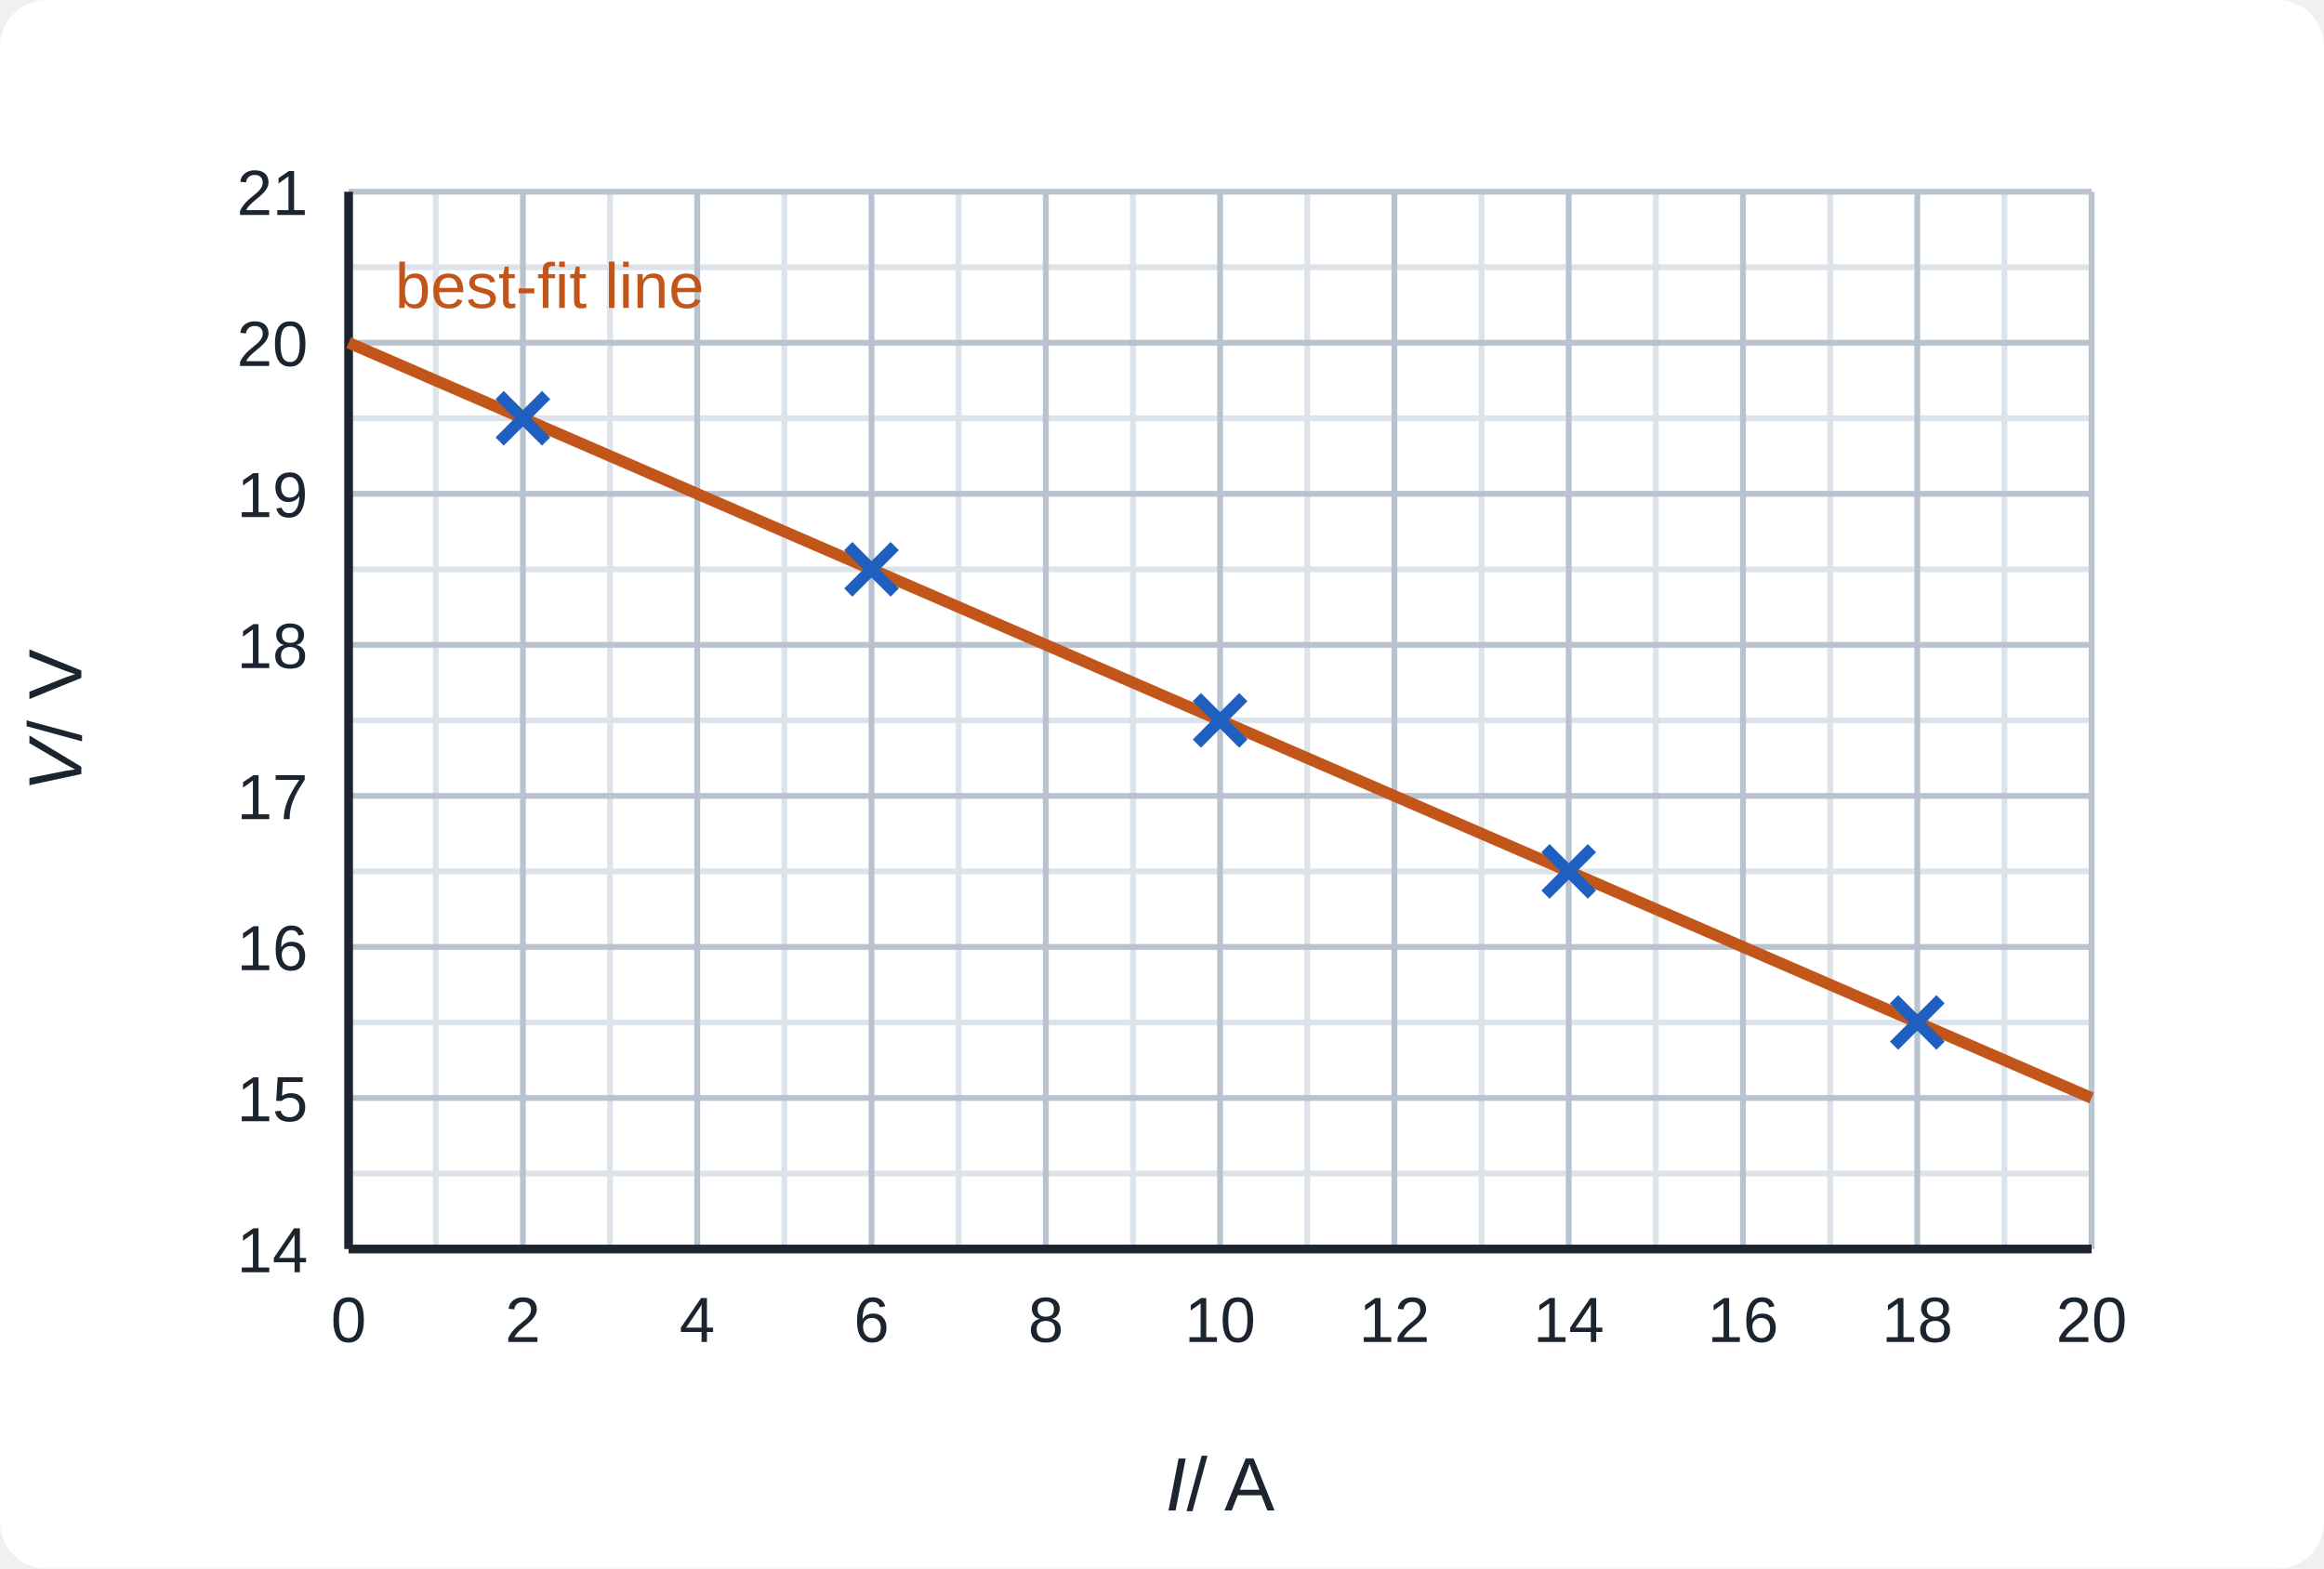
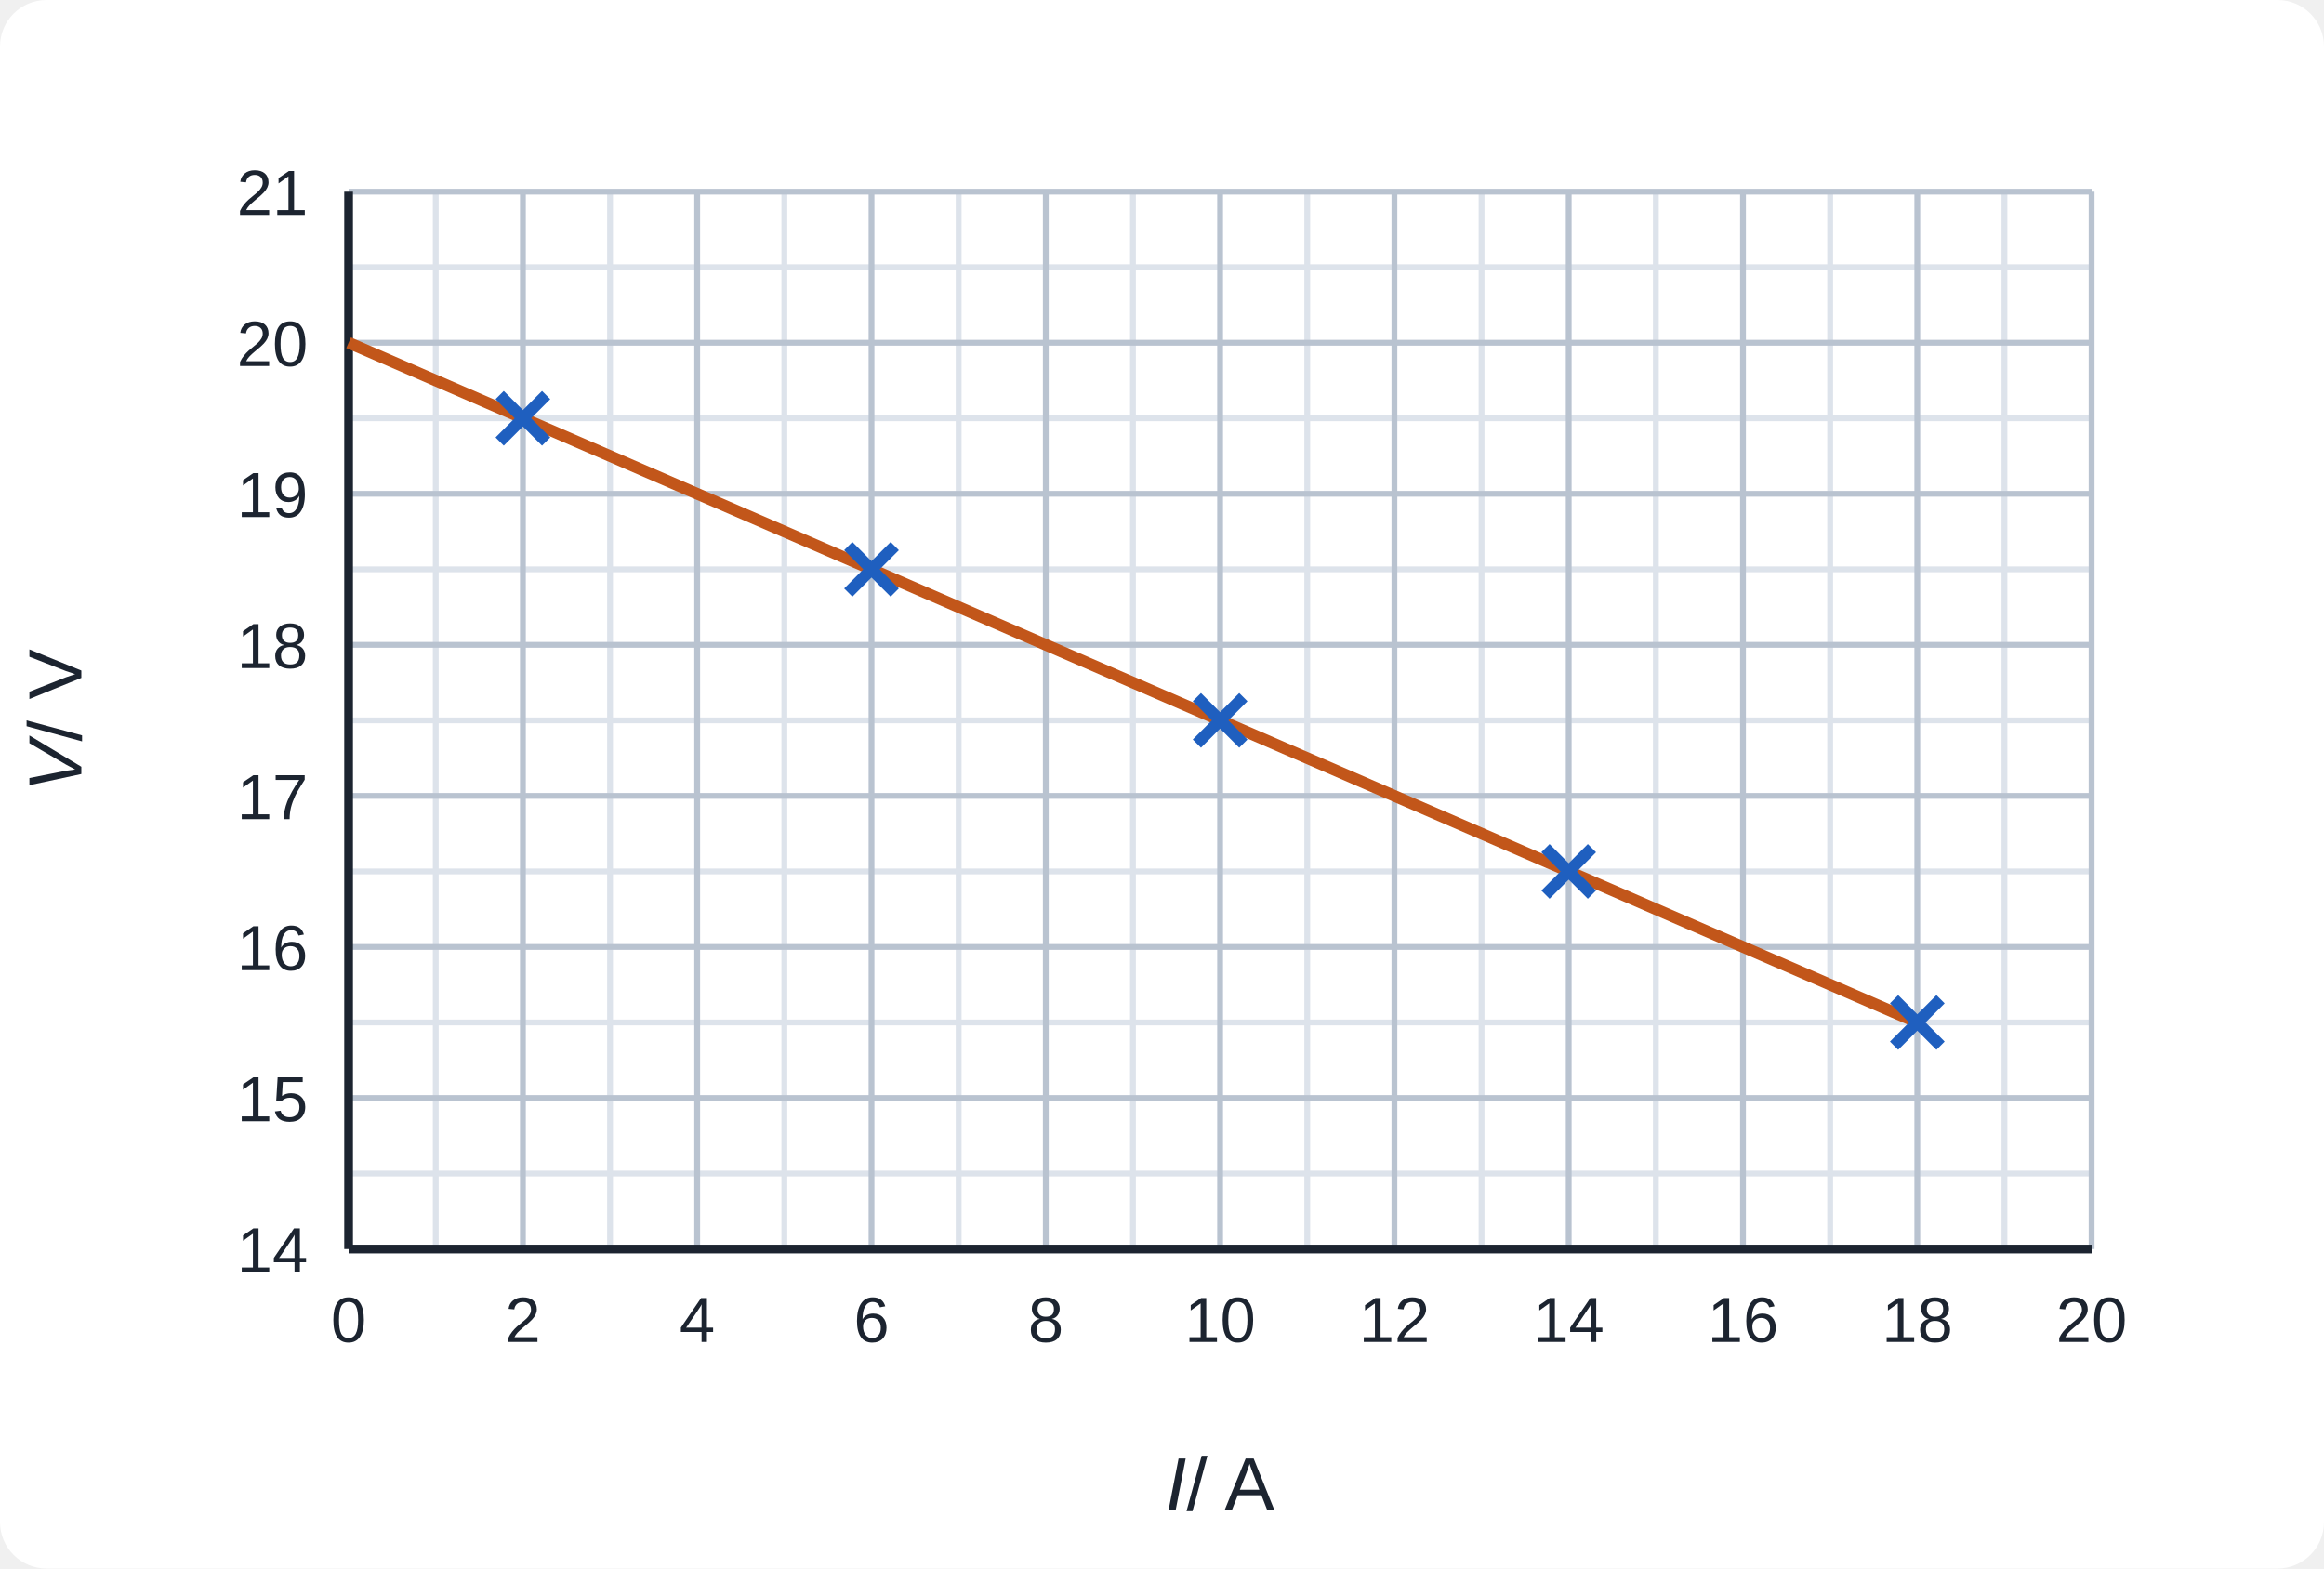
<svg xmlns="http://www.w3.org/2000/svg" viewBox="0 0 400 270" font-family="Arial, sans-serif" fill="#1c2430">
  <rect x="0" y="0" width="400" height="270" rx="8" fill="#fff" />
  <g stroke="#dde3eb" stroke-width="1">
    <line x1="75" y1="215" x2="75" y2="33" />
    <line x1="105" y1="215" x2="105" y2="33" />
    <line x1="135" y1="215" x2="135" y2="33" />
    <line x1="165" y1="215" x2="165" y2="33" />
    <line x1="195" y1="215" x2="195" y2="33" />
    <line x1="225" y1="215" x2="225" y2="33" />
    <line x1="255" y1="215" x2="255" y2="33" />
    <line x1="285" y1="215" x2="285" y2="33" />
    <line x1="315" y1="215" x2="315" y2="33" />
    <line x1="345" y1="215" x2="345" y2="33" />
    <line x1="60" y1="202" x2="360" y2="202" />
    <line x1="60" y1="176" x2="360" y2="176" />
    <line x1="60" y1="150" x2="360" y2="150" />
    <line x1="60" y1="124" x2="360" y2="124" />
    <line x1="60" y1="98" x2="360" y2="98" />
    <line x1="60" y1="72" x2="360" y2="72" />
    <line x1="60" y1="46" x2="360" y2="46" />
  </g>
  <g stroke="#b9c3d0" stroke-width="1">
    <line x1="90" y1="215" x2="90" y2="33" />
    <line x1="120" y1="215" x2="120" y2="33" />
    <line x1="150" y1="215" x2="150" y2="33" />
    <line x1="180" y1="215" x2="180" y2="33" />
    <line x1="210" y1="215" x2="210" y2="33" />
    <line x1="240" y1="215" x2="240" y2="33" />
    <line x1="270" y1="215" x2="270" y2="33" />
    <line x1="300" y1="215" x2="300" y2="33" />
    <line x1="330" y1="215" x2="330" y2="33" />
    <line x1="360" y1="215" x2="360" y2="33" />
    <line x1="60" y1="189" x2="360" y2="189" />
    <line x1="60" y1="163" x2="360" y2="163" />
    <line x1="60" y1="137" x2="360" y2="137" />
    <line x1="60" y1="111" x2="360" y2="111" />
    <line x1="60" y1="85" x2="360" y2="85" />
    <line x1="60" y1="59" x2="360" y2="59" />
    <line x1="60" y1="33" x2="360" y2="33" />
  </g>
  <g stroke="#1c2430" stroke-width="1.5" fill="none">
    <line x1="60" y1="215" x2="360" y2="215" />
    <line x1="60" y1="215" x2="60" y2="33" />
  </g>
  <text x="60" y="231" font-size="11" text-anchor="middle">0</text>
  <text x="90" y="231" font-size="11" text-anchor="middle">2</text>
  <text x="120" y="231" font-size="11" text-anchor="middle">4</text>
  <text x="150" y="231" font-size="11" text-anchor="middle">6</text>
  <text x="180" y="231" font-size="11" text-anchor="middle">8</text>
  <text x="210" y="231" font-size="11" text-anchor="middle">10</text>
  <text x="240" y="231" font-size="11" text-anchor="middle">12</text>
  <text x="270" y="231" font-size="11" text-anchor="middle">14</text>
  <text x="300" y="231" font-size="11" text-anchor="middle">16</text>
  <text x="330" y="231" font-size="11" text-anchor="middle">18</text>
  <text x="360" y="231" font-size="11" text-anchor="middle">20</text>
  <text x="53" y="219" font-size="11" text-anchor="end">14</text>
  <text x="53" y="193" font-size="11" text-anchor="end">15</text>
  <text x="53" y="167" font-size="11" text-anchor="end">16</text>
  <text x="53" y="141" font-size="11" text-anchor="end">17</text>
  <text x="53" y="115" font-size="11" text-anchor="end">18</text>
  <text x="53" y="89" font-size="11" text-anchor="end">19</text>
  <text x="53" y="63" font-size="11" text-anchor="end">20</text>
  <text x="53" y="37" font-size="11" text-anchor="end">21</text>
  <text x="210" y="260" font-size="13" text-anchor="middle" font-style="italic">I<tspan font-style="normal"> / A</tspan>
  </text>
  <text x="14" y="124" font-size="13" text-anchor="middle" font-style="italic" transform="rotate(-90 14 124)">V<tspan font-style="normal"> / V</tspan>
  </text>
-   <line x1="60" y1="59" x2="360" y2="189" stroke="#c2561a" stroke-width="2" />
+   <line x1="60" y1="59" x2="330" y2="176" stroke="#c2561a" stroke-width="2" />
  <g stroke="#1f5fbf" stroke-width="2" fill="none">
    <line x1="86" y1="68" x2="94" y2="76" />
    <line x1="86" y1="76" x2="94" y2="68" />
    <line x1="146" y1="94" x2="154" y2="102" />
    <line x1="146" y1="102" x2="154" y2="94" />
    <line x1="206" y1="120" x2="214" y2="128" />
    <line x1="206" y1="128" x2="214" y2="120" />
    <line x1="266" y1="146" x2="274" y2="154" />
    <line x1="266" y1="154" x2="274" y2="146" />
    <line x1="326" y1="172" x2="334" y2="180" />
    <line x1="326" y1="180" x2="334" y2="172" />
  </g>
-   <text x="68" y="53" font-size="11" fill="#c2561a">best-fit line</text>
</svg>
